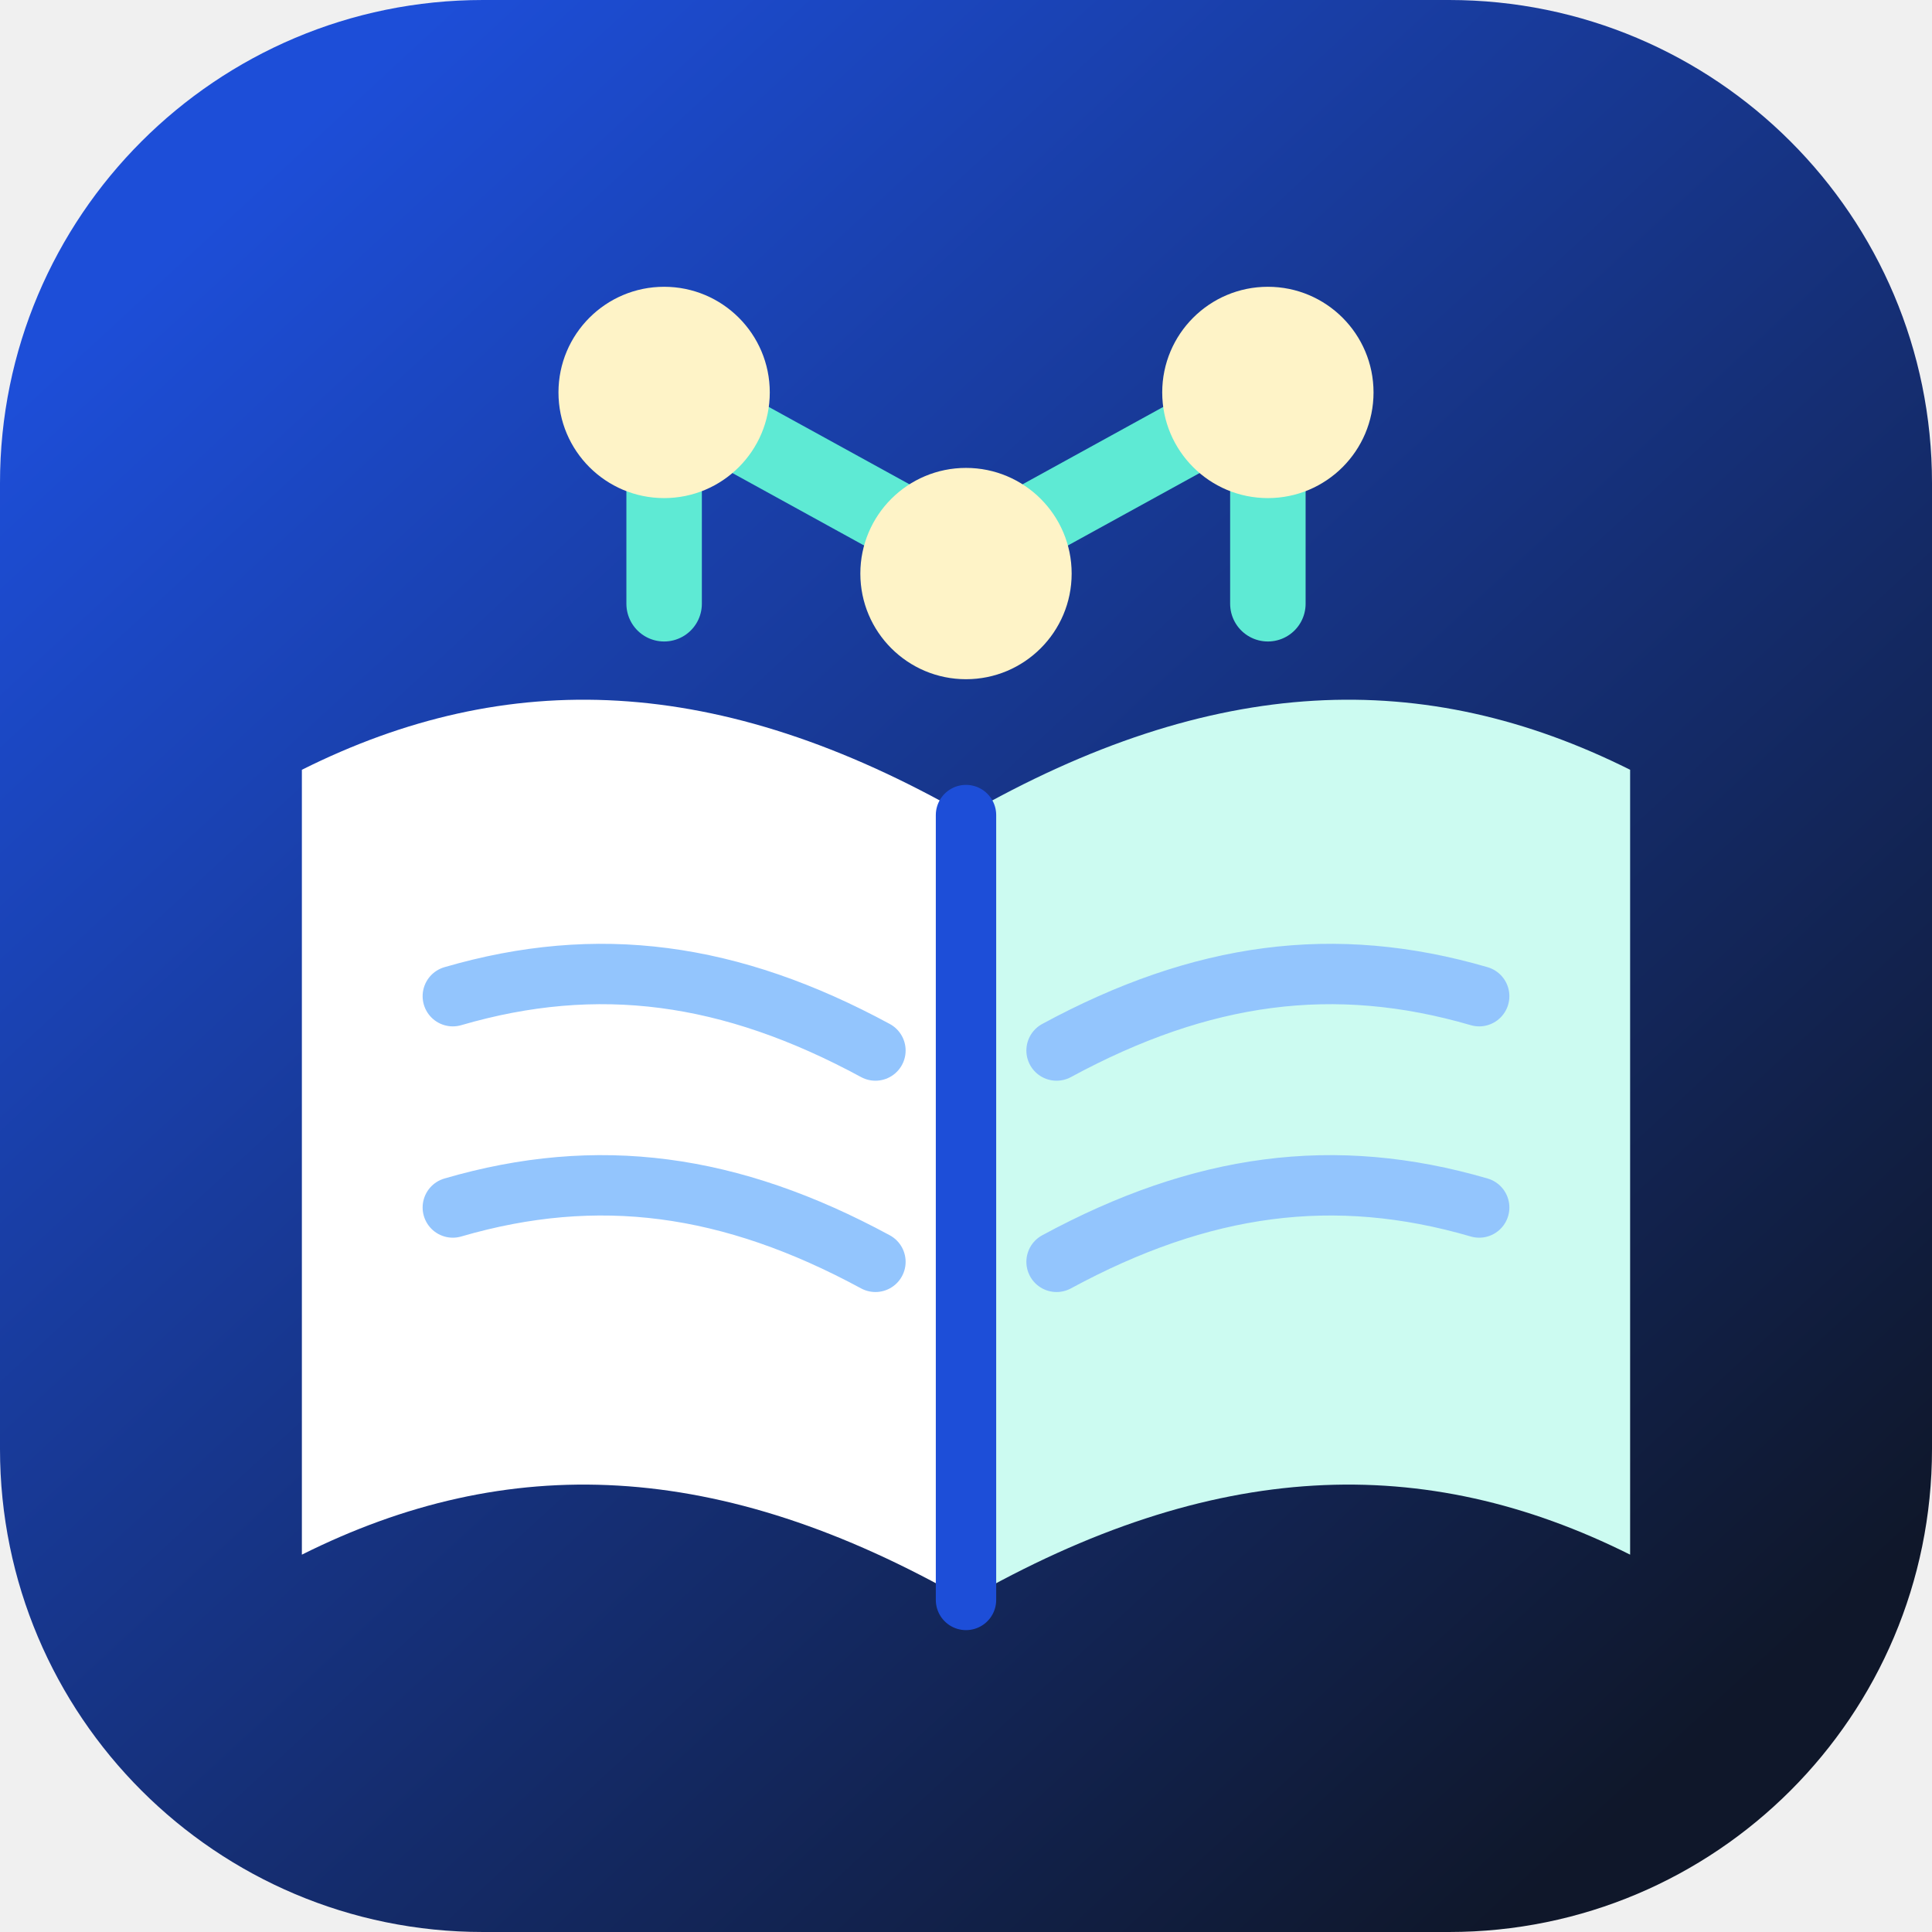
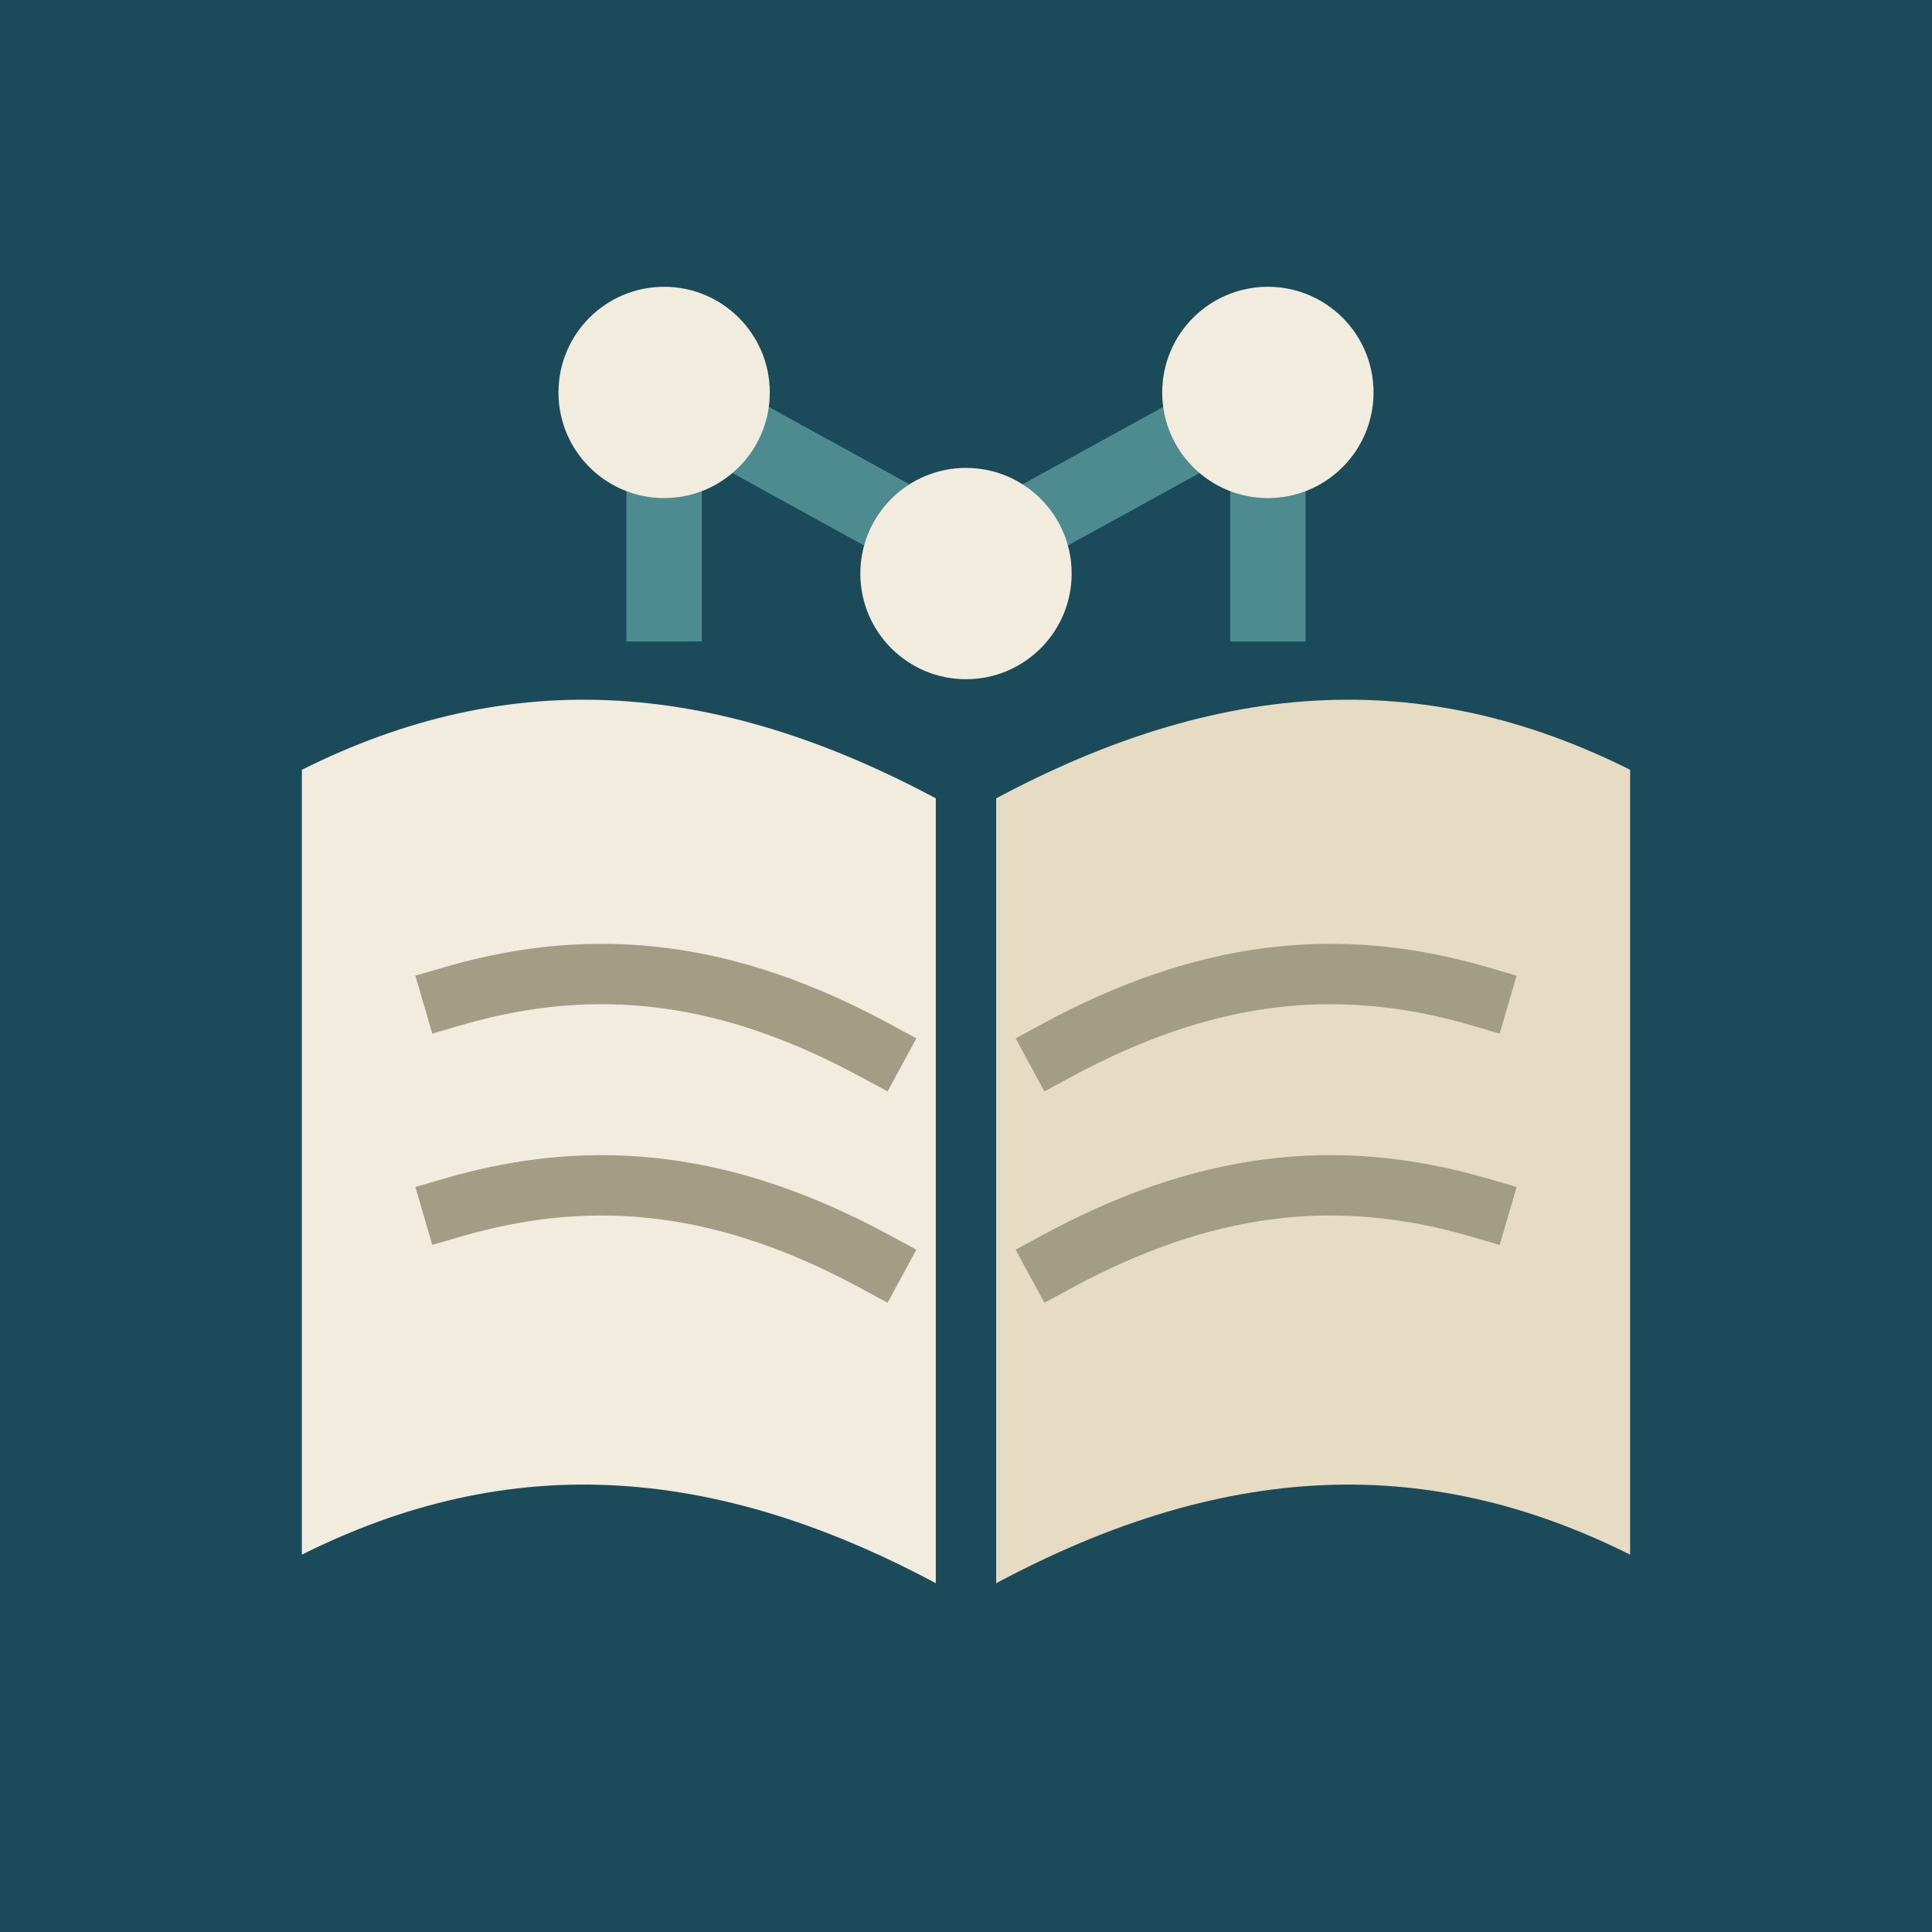
<svg xmlns="http://www.w3.org/2000/svg" viewBox="0 0 64 64" role="img" aria-labelledby="title desc">
-   <defs>
-     <linearGradient id="bg" x1="8" y1="6" x2="56" y2="58" gradientUnits="userSpaceOnUse">
-       <stop stop-color="#1d4ed8" />
-       <stop offset="1" stop-color="#0f172a" />
-     </linearGradient>
-   </defs>
-   <rect width="64" height="64" rx="16" fill="url(#bg)" />
-   <path d="M32 18.5 22 13m10 5.5L42 13M22 13v7m20-7v7" fill="none" stroke="#5eead4" stroke-linecap="round" stroke-linejoin="round" stroke-width="2.5" />
-   <circle cx="22" cy="13" r="3.5" fill="#fef3c7" />
-   <circle cx="42" cy="13" r="3.5" fill="#fef3c7" />
-   <circle cx="32" cy="19" r="3.5" fill="#fef3c7" />
-   <path d="M10 25.5c6.8-3.4 13.8-3.2 22 1.5v26c-8.2-4.7-15.2-4.9-22-1.5v-26Z" fill="#fff" />
-   <path d="M54 25.5c-6.8-3.4-13.8-3.2-22 1.5v26c8.2-4.7 15.2-4.9 22-1.5v-26Z" fill="#ccfbf1" />
-   <path d="M32 27v26" fill="none" stroke="#1d4ed8" stroke-linecap="round" stroke-width="2" />
-   <path d="M15 33c4.8-1.4 9.2-.8 14 1.8M15 40c4.8-1.4 9.2-.8 14 1.8M49 33c-4.8-1.4-9.2-.8-14 1.8M49 40c-4.8-1.4-9.2-.8-14 1.8" fill="none" stroke="#93c5fd" stroke-linecap="round" stroke-width="2" />
+   <rect width="64" height="64" fill="#1b4b5a" />
+   <path d="M32 18.5 22 13m10 5.5L42 13M22 13v7m20-7v7" fill="none" stroke="#4e8b91" stroke-linecap="square" stroke-linejoin="miter" stroke-width="2.5" />
+   <circle cx="22" cy="13" r="3.5" fill="#f1ecde" />
+   <circle cx="42" cy="13" r="3.5" fill="#f1ecde" />
+   <circle cx="32" cy="19" r="3.5" fill="#f1ecde" />
+   <path d="M10 25.5c6.8-3.4 13.8-3.2 22 1.5v26c-8.2-4.7-15.2-4.9-22-1.5v-26Z" fill="#f1ecde" />
+   <path d="M54 25.5c-6.8-3.4-13.8-3.2-22 1.5v26c8.2-4.7 15.2-4.9 22-1.5v-26Z" fill="#e6dcc4" />
+   <path d="M32 27v26" fill="none" stroke="#1b4b5a" stroke-linecap="square" stroke-width="2" />
+   <path d="M15 33c4.8-1.4 9.2-.8 14 1.8M15 40c4.8-1.4 9.2-.8 14 1.8M49 33c-4.8-1.4-9.2-.8-14 1.8M49 40c-4.8-1.4-9.2-.8-14 1.8" fill="none" stroke="#a49d86" stroke-linecap="square" stroke-width="2" />
</svg>
